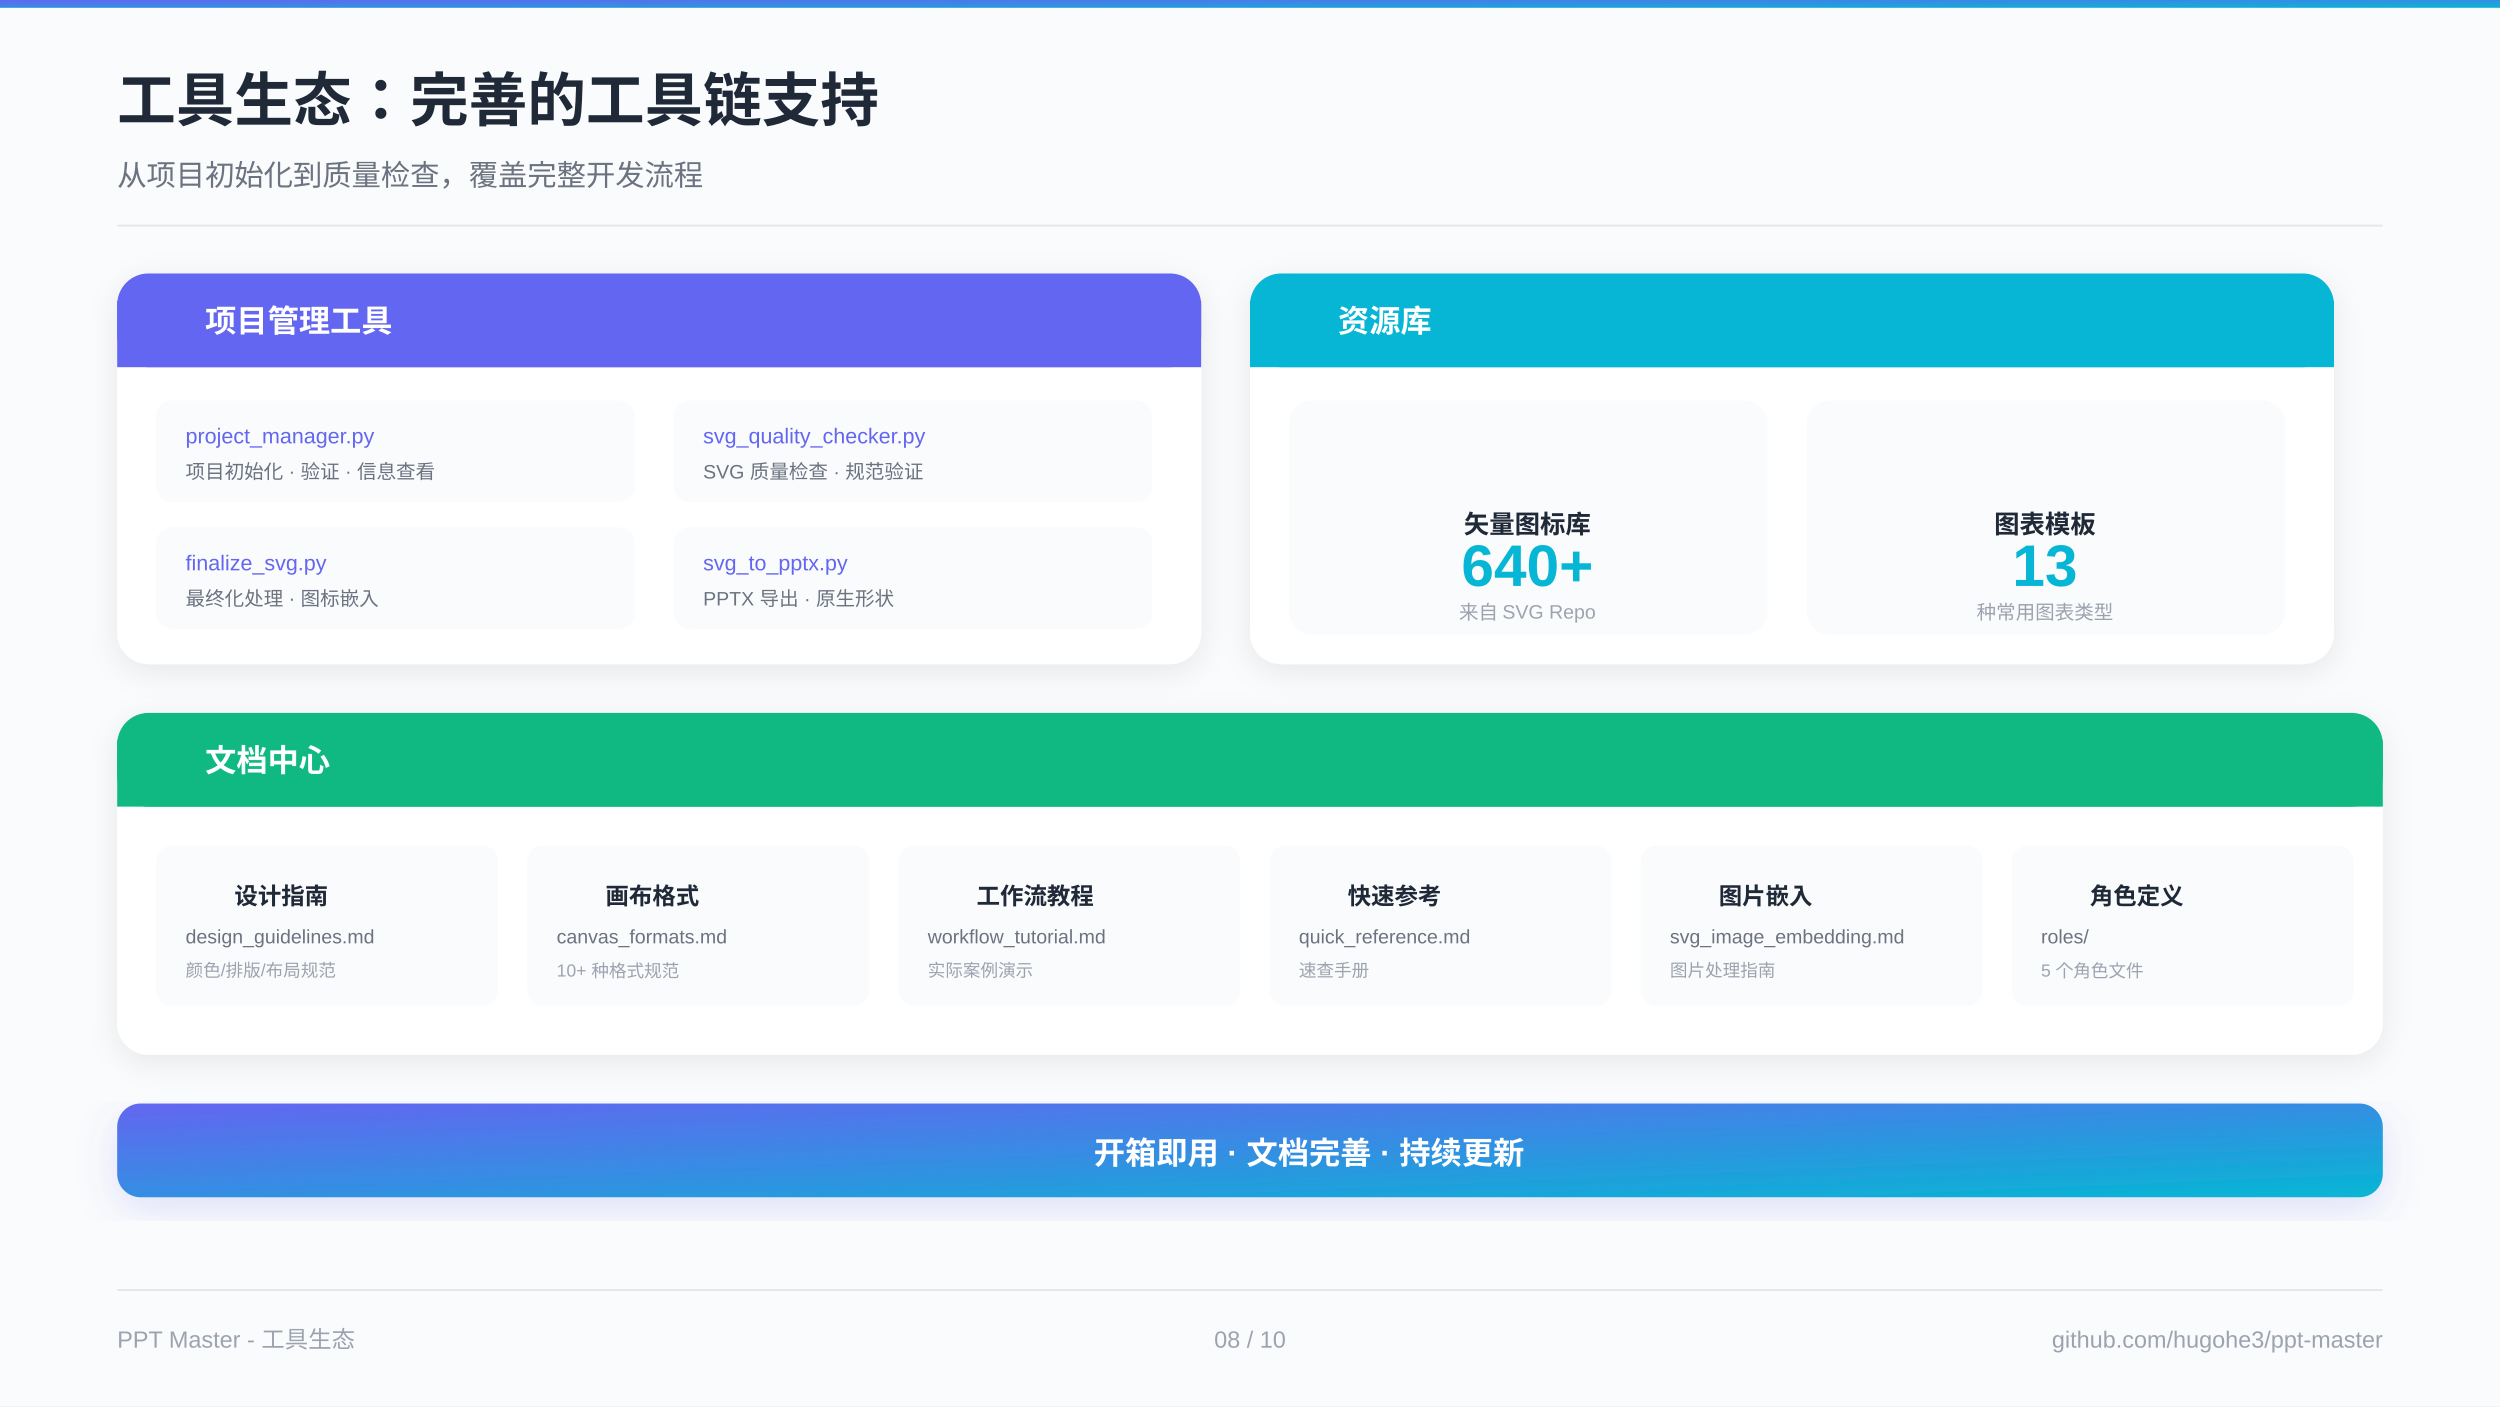
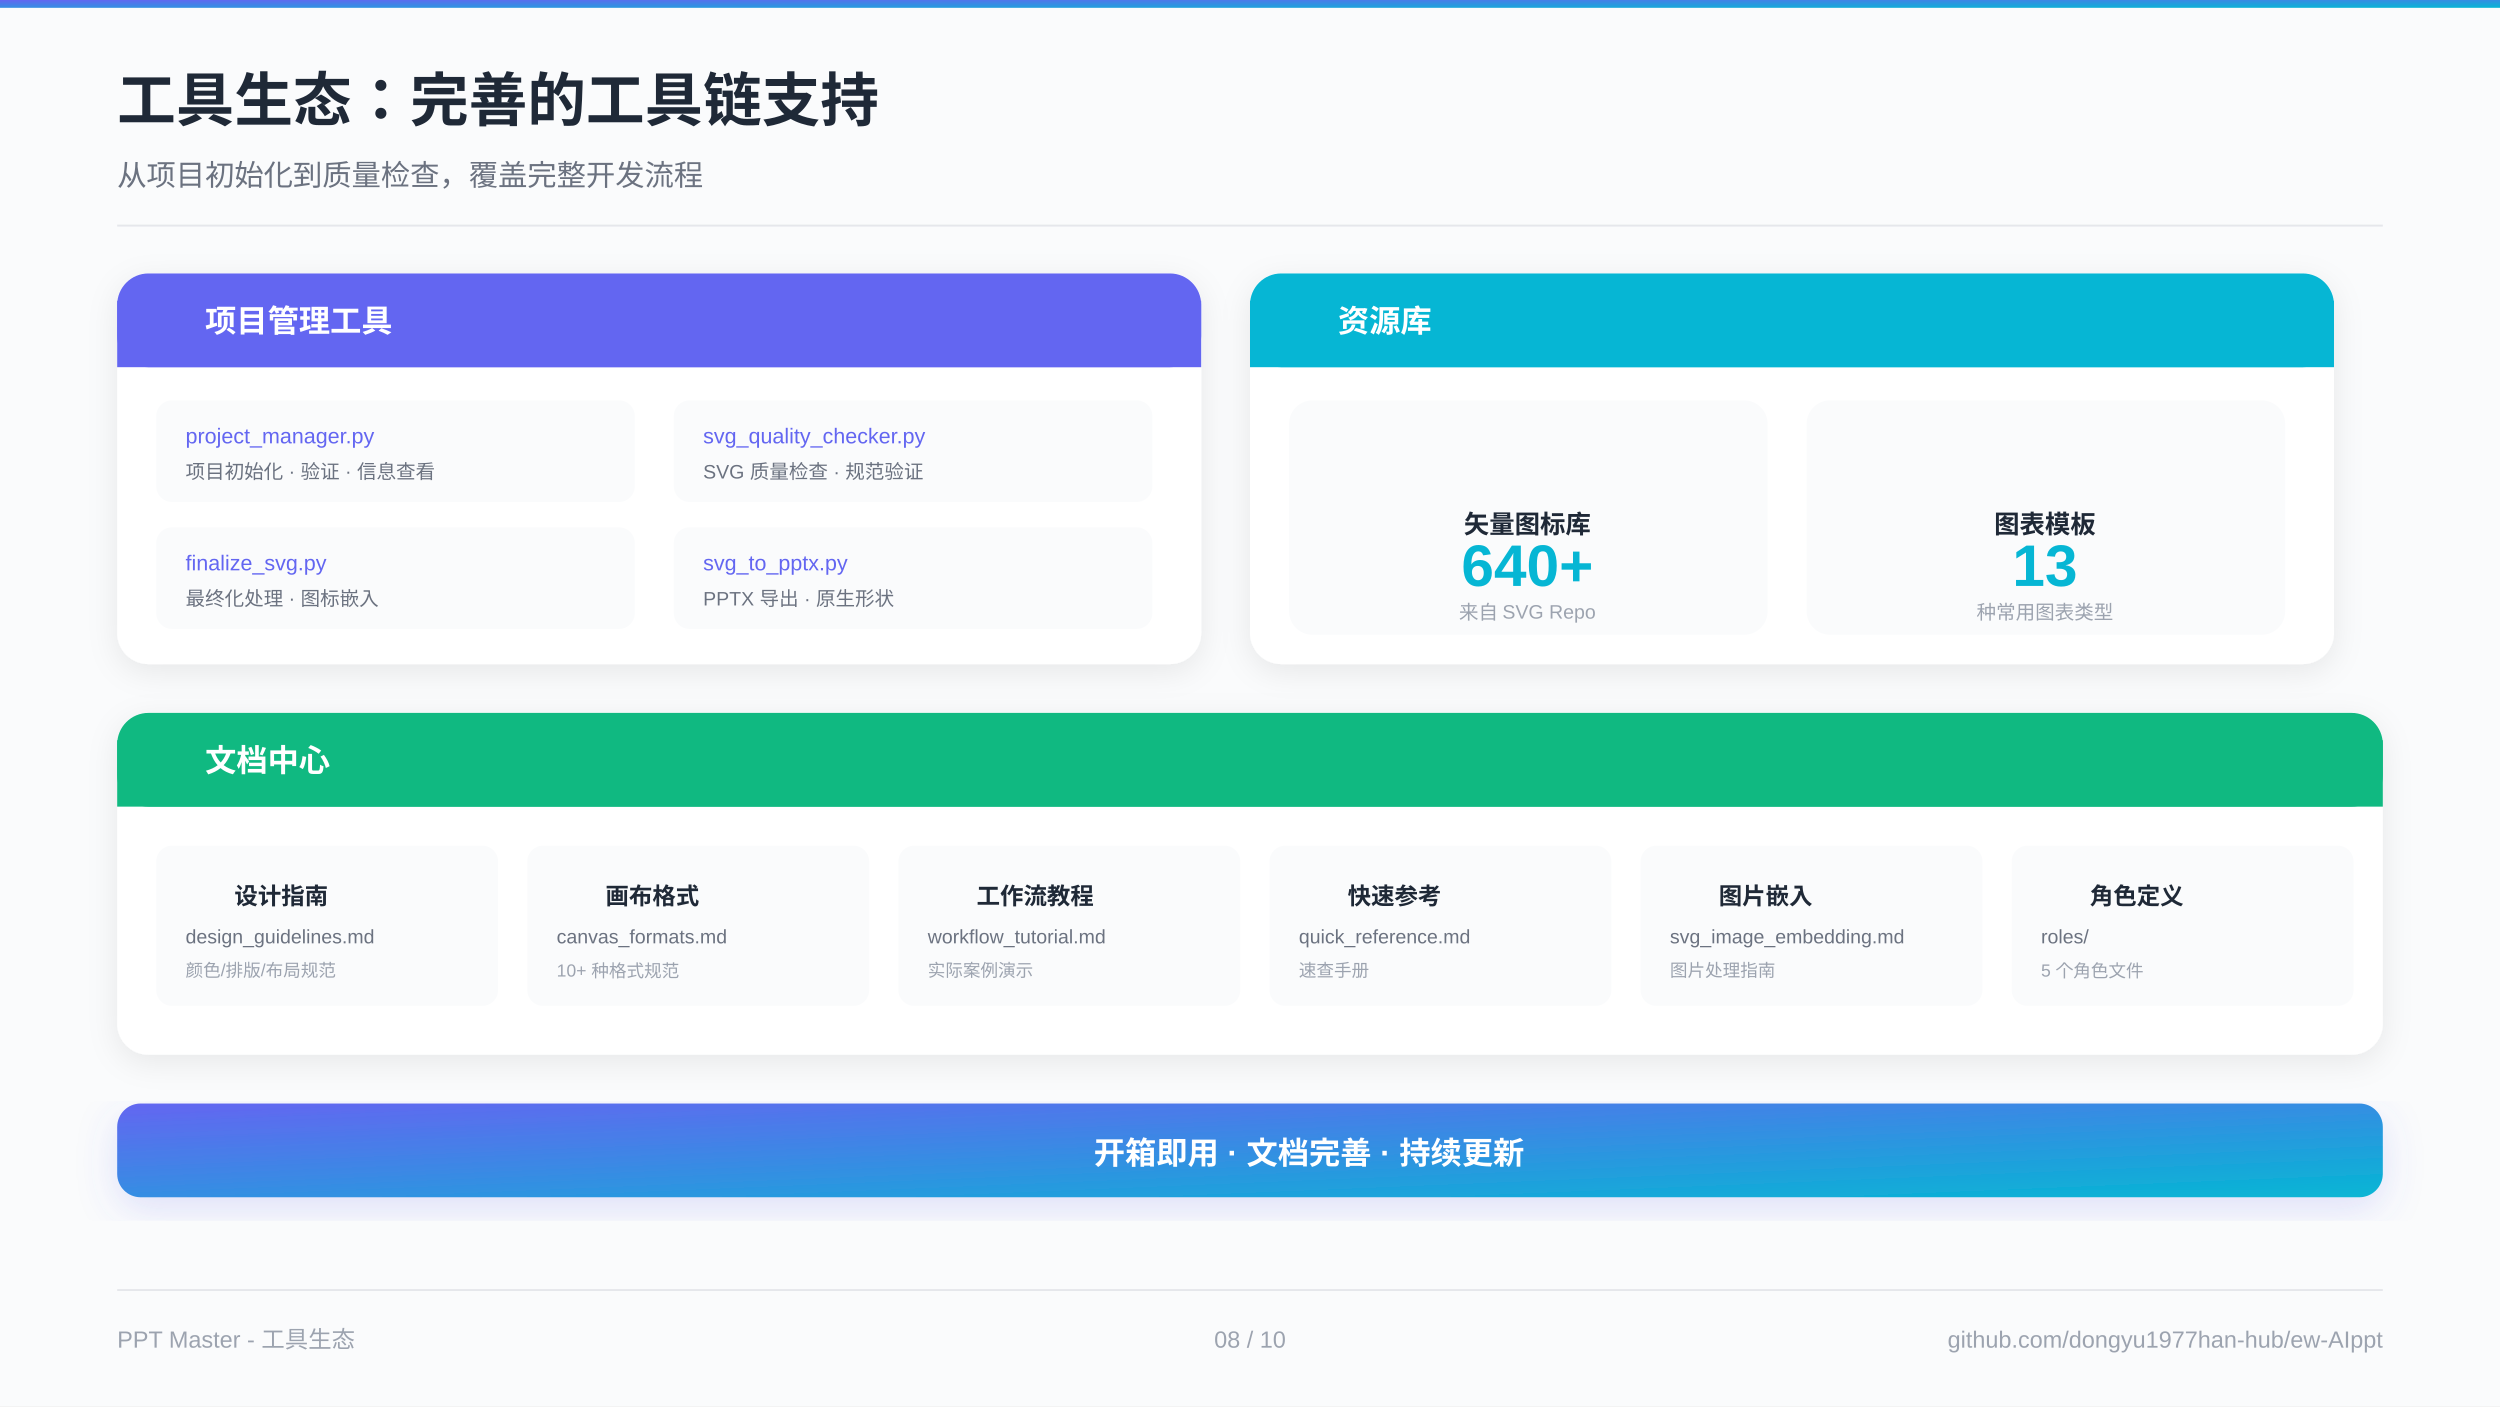
<svg xmlns="http://www.w3.org/2000/svg" viewBox="0 0 1280 720" width="1280" height="720">
  <defs>
    <linearGradient id="gradient1" x1="0%" y1="0%" x2="100%" y2="100%">
      <stop offset="0%" stop-color="#6366F1" />
      <stop offset="100%" stop-color="#06B6D4" />
    </linearGradient>
    <filter id="cardShadow" x="-15%" y="-15%" width="140%" height="140%">
      <feGaussianBlur in="SourceAlpha" stdDeviation="8" />
      <feOffset dx="0" dy="4" result="offsetBlur" />
      <feFlood flood-color="#000000" flood-opacity="0.08" result="shadowColor" />
      <feComposite in="shadowColor" in2="offsetBlur" operator="in" result="shadow" />
      <feMerge>
        <feMergeNode in="shadow" />
        <feMergeNode in="SourceGraphic" />
      </feMerge>
    </filter>
    <filter id="accentShadow" x="-15%" y="-15%" width="140%" height="140%">
      <feGaussianBlur in="SourceAlpha" stdDeviation="10" />
      <feOffset dx="0" dy="6" result="offsetBlur" />
      <feFlood flood-color="#6366F1" flood-opacity="0.18" result="shadowColor" />
      <feComposite in="shadowColor" in2="offsetBlur" operator="in" result="shadow" />
      <feMerge>
        <feMergeNode in="shadow" />
        <feMergeNode in="SourceGraphic" />
      </feMerge>
    </filter>
  </defs>
  <rect width="1280" height="720" fill="#FAFBFC" />
  <rect x="0" y="0" width="1280" height="4" fill="url(#gradient1)" />
  <text x="60" y="62" font-family="Microsoft YaHei, Arial, sans-serif" font-size="30" font-weight="bold" fill="#1F2937">工具生态：完善的工具链支持</text>
  <text x="60" y="95" font-family="Microsoft YaHei, Arial, sans-serif" font-size="15" fill="#6B7280">从项目初始化到质量检查，覆盖完整开发流程</text>
  <rect x="60" y="115" width="1160" height="1" fill="#E5E7EB" />
  <g transform="translate(60, 140)">
    <g filter="url(#cardShadow)">
      <rect width="555" height="200" rx="16" fill="#FFFFFF" />
    </g>
    <rect x="0" y="0" width="555" height="48" rx="16" fill="#6366F1" />
    <rect x="0" y="14" width="555" height="34" fill="#6366F1" />
    <use data-icon="wrench" x="15" y="12" width="22" height="22" fill="#FFFFFF" />
    <text x="45" y="30" font-family="Microsoft YaHei, Arial, sans-serif" font-size="16" font-weight="bold" fill="#FFFFFF">项目管理工具</text>
    <g transform="translate(20, 65)">
      <rect width="245" height="52" rx="8" fill="#FAFBFC" />
      <text x="15" y="22" font-family="monospace, Arial" font-size="11" fill="#6366F1">project_manager.py</text>
      <text x="15" y="40" font-family="Microsoft YaHei, Arial, sans-serif" font-size="10" fill="#6B7280">项目初始化 · 验证 · 信息查看</text>
      <g transform="translate(265, 0)">
        <rect width="245" height="52" rx="8" fill="#FAFBFC" />
        <text x="15" y="22" font-family="monospace, Arial" font-size="11" fill="#6366F1">svg_quality_checker.py</text>
        <text x="15" y="40" font-family="Microsoft YaHei, Arial, sans-serif" font-size="10" fill="#6B7280">SVG 质量检查 · 规范验证</text>
      </g>
    </g>
    <g transform="translate(20, 130)">
      <rect width="245" height="52" rx="8" fill="#FAFBFC" />
      <text x="15" y="22" font-family="monospace, Arial" font-size="11" fill="#6366F1">finalize_svg.py</text>
      <text x="15" y="40" font-family="Microsoft YaHei, Arial, sans-serif" font-size="10" fill="#6B7280">最终化处理 · 图标嵌入</text>
      <g transform="translate(265, 0)">
        <rect width="245" height="52" rx="8" fill="#FAFBFC" />
        <text x="15" y="22" font-family="monospace, Arial" font-size="11" fill="#6366F1">svg_to_pptx.py</text>
        <text x="15" y="40" font-family="Microsoft YaHei, Arial, sans-serif" font-size="10" fill="#6B7280">PPTX 导出 · 原生形状</text>
      </g>
    </g>
  </g>
  <g transform="translate(640, 140)">
    <g filter="url(#cardShadow)">
      <rect width="555" height="200" rx="16" fill="#FFFFFF" />
    </g>
    <rect x="0" y="0" width="555" height="48" rx="16" fill="#06B6D4" />
    <rect x="0" y="14" width="555" height="34" fill="#06B6D4" />
    <use data-icon="archive-box" x="15" y="12" width="22" height="22" fill="#FFFFFF" />
    <text x="45" y="30" font-family="Microsoft YaHei, Arial, sans-serif" font-size="16" font-weight="bold" fill="#FFFFFF">资源库</text>
    <g transform="translate(20, 65)">
      <rect width="245" height="120" rx="12" fill="#FAFBFC" />
      <use data-icon="palette" x="99" y="15" width="32" height="32" fill="#06B6D4" />
      <text x="122" y="68" font-family="Microsoft YaHei, Arial, sans-serif" font-size="13" font-weight="bold" text-anchor="middle" fill="#1F2937">矢量图标库</text>
      <text x="122" y="95" font-family="Arial, sans-serif" font-size="30" font-weight="bold" text-anchor="middle" fill="#06B6D4">640+</text>
      <text x="122" y="112" font-family="Microsoft YaHei, Arial, sans-serif" font-size="10" text-anchor="middle" fill="#9CA3AF">来自 SVG Repo</text>
      <g transform="translate(265, 0)">
        <rect width="245" height="120" rx="12" fill="#FAFBFC" />
        <use data-icon="chart-bar" x="99" y="15" width="32" height="32" fill="#06B6D4" />
        <text x="122" y="68" font-family="Microsoft YaHei, Arial, sans-serif" font-size="13" font-weight="bold" text-anchor="middle" fill="#1F2937">图表模板</text>
        <text x="122" y="95" font-family="Arial, sans-serif" font-size="30" font-weight="bold" text-anchor="middle" fill="#06B6D4">13</text>
        <text x="122" y="112" font-family="Microsoft YaHei, Arial, sans-serif" font-size="10" text-anchor="middle" fill="#9CA3AF">种常用图表类型</text>
      </g>
    </g>
  </g>
  <g transform="translate(60, 365)">
    <g filter="url(#cardShadow)">
      <rect width="1160" height="175" rx="16" fill="#FFFFFF" />
    </g>
    <rect x="0" y="0" width="1160" height="48" rx="16" fill="#10B981" />
    <rect x="0" y="14" width="1160" height="34" fill="#10B981" />
    <use data-icon="book" x="15" y="12" width="22" height="22" fill="#FFFFFF" />
    <text x="45" y="30" font-family="Microsoft YaHei, Arial, sans-serif" font-size="16" font-weight="bold" fill="#FFFFFF">文档中心</text>
    <g transform="translate(20, 68)">
      <rect width="175" height="82" rx="8" fill="#FAFBFC" />
      <use data-icon="brush" x="15" y="16" width="18" height="18" fill="#6366F1" />
      <text x="40" y="30" font-family="Microsoft YaHei, Arial, sans-serif" font-size="12" font-weight="bold" fill="#1F2937">设计指南</text>
      <text x="15" y="50" font-family="Microsoft YaHei, Arial, sans-serif" font-size="10" fill="#6B7280">design_guidelines.md</text>
      <text x="15" y="67" font-family="Microsoft YaHei, Arial, sans-serif" font-size="9" fill="#9CA3AF">颜色/排版/布局规范</text>
      <g transform="translate(190, 0)">
        <rect width="175" height="82" rx="8" fill="#FAFBFC" />
        <use data-icon="grid" x="15" y="16" width="18" height="18" fill="#06B6D4" />
        <text x="40" y="30" font-family="Microsoft YaHei, Arial, sans-serif" font-size="12" font-weight="bold" fill="#1F2937">画布格式</text>
        <text x="15" y="50" font-family="Microsoft YaHei, Arial, sans-serif" font-size="10" fill="#6B7280">canvas_formats.md</text>
        <text x="15" y="67" font-family="Microsoft YaHei, Arial, sans-serif" font-size="9" fill="#9CA3AF">10+ 种格式规范</text>
      </g>
      <g transform="translate(380, 0)">
        <rect width="175" height="82" rx="8" fill="#FAFBFC" />
        <use data-icon="book" x="15" y="16" width="18" height="18" fill="#10B981" />
        <text x="40" y="30" font-family="Microsoft YaHei, Arial, sans-serif" font-size="12" font-weight="bold" fill="#1F2937">工作流教程</text>
        <text x="15" y="50" font-family="Microsoft YaHei, Arial, sans-serif" font-size="10" fill="#6B7280">workflow_tutorial.md</text>
        <text x="15" y="67" font-family="Microsoft YaHei, Arial, sans-serif" font-size="9" fill="#9CA3AF">实际案例演示</text>
      </g>
      <g transform="translate(570, 0)">
        <rect width="175" height="82" rx="8" fill="#FAFBFC" />
        <use data-icon="bolt" x="15" y="16" width="18" height="18" fill="#F59E0B" />
        <text x="40" y="30" font-family="Microsoft YaHei, Arial, sans-serif" font-size="12" font-weight="bold" fill="#1F2937">快速参考</text>
        <text x="15" y="50" font-family="Microsoft YaHei, Arial, sans-serif" font-size="10" fill="#6B7280">quick_reference.md</text>
        <text x="15" y="67" font-family="Microsoft YaHei, Arial, sans-serif" font-size="9" fill="#9CA3AF">速查手册</text>
      </g>
      <g transform="translate(760, 0)">
        <rect width="175" height="82" rx="8" fill="#FAFBFC" />
        <use data-icon="image" x="15" y="16" width="18" height="18" fill="#8B5CF6" />
        <text x="40" y="30" font-family="Microsoft YaHei, Arial, sans-serif" font-size="12" font-weight="bold" fill="#1F2937">图片嵌入</text>
        <text x="15" y="50" font-family="Microsoft YaHei, Arial, sans-serif" font-size="10" fill="#6B7280">svg_image_embedding.md</text>
        <text x="15" y="67" font-family="Microsoft YaHei, Arial, sans-serif" font-size="9" fill="#9CA3AF">图片处理指南</text>
      </g>
      <g transform="translate(950, 0)">
        <rect width="175" height="82" rx="8" fill="#FAFBFC" />
        <use data-icon="cog" x="15" y="16" width="18" height="18" fill="#EF4444" />
        <text x="40" y="30" font-family="Microsoft YaHei, Arial, sans-serif" font-size="12" font-weight="bold" fill="#1F2937">角色定义</text>
        <text x="15" y="50" font-family="Microsoft YaHei, Arial, sans-serif" font-size="10" fill="#6B7280">roles/</text>
        <text x="15" y="67" font-family="Microsoft YaHei, Arial, sans-serif" font-size="9" fill="#9CA3AF">5 个角色文件</text>
      </g>
    </g>
  </g>
  <g filter="url(#accentShadow)">
    <rect x="60" y="565" width="1160" height="48" rx="12" fill="url(#gradient1)" />
  </g>
  <use data-icon="target" x="530" y="577" width="22" height="22" fill="#FFFFFF" />
  <text x="560" y="596" font-family="Microsoft YaHei, Arial, sans-serif" font-size="16" font-weight="bold" fill="#FFFFFF">开箱即用 · 文档完善 · 持续更新</text>
  <rect x="60" y="660" width="1160" height="1" fill="#E5E7EB" />
  <text x="60" y="690" font-family="Microsoft YaHei, Arial, sans-serif" font-size="12" fill="#9CA3AF">PPT Master - 工具生态</text>
  <text x="640" y="690" font-family="Arial, sans-serif" font-size="12" text-anchor="middle" fill="#9CA3AF">08 / 10</text>
-   <text x="1220" y="690" font-family="Arial, sans-serif" font-size="12" text-anchor="end" fill="#9CA3AF">github.com/hugohe3/ppt-master</text>
+   <text x="1220" y="690" font-family="Arial, sans-serif" font-size="12" text-anchor="end" fill="#9CA3AF">github.com/dongyu1977han-hub/ew-AIppt</text>
</svg>
